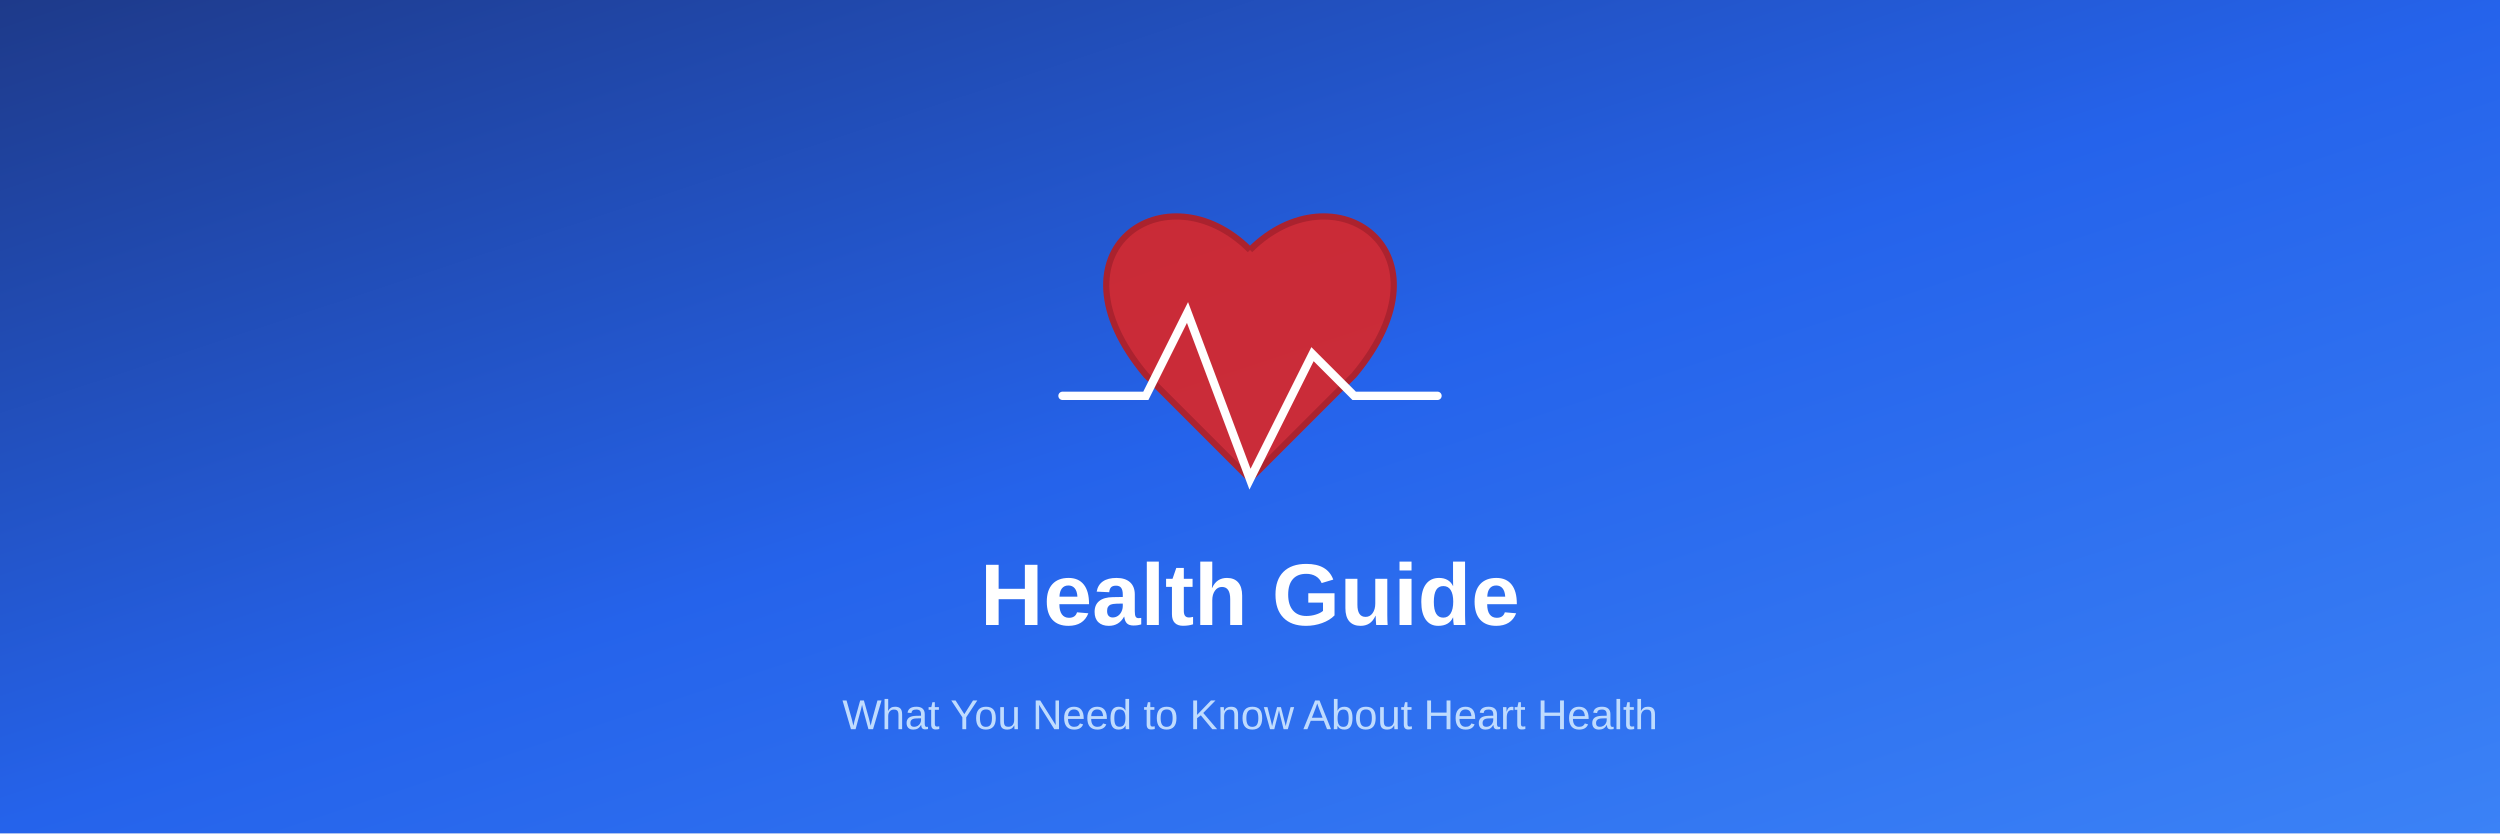
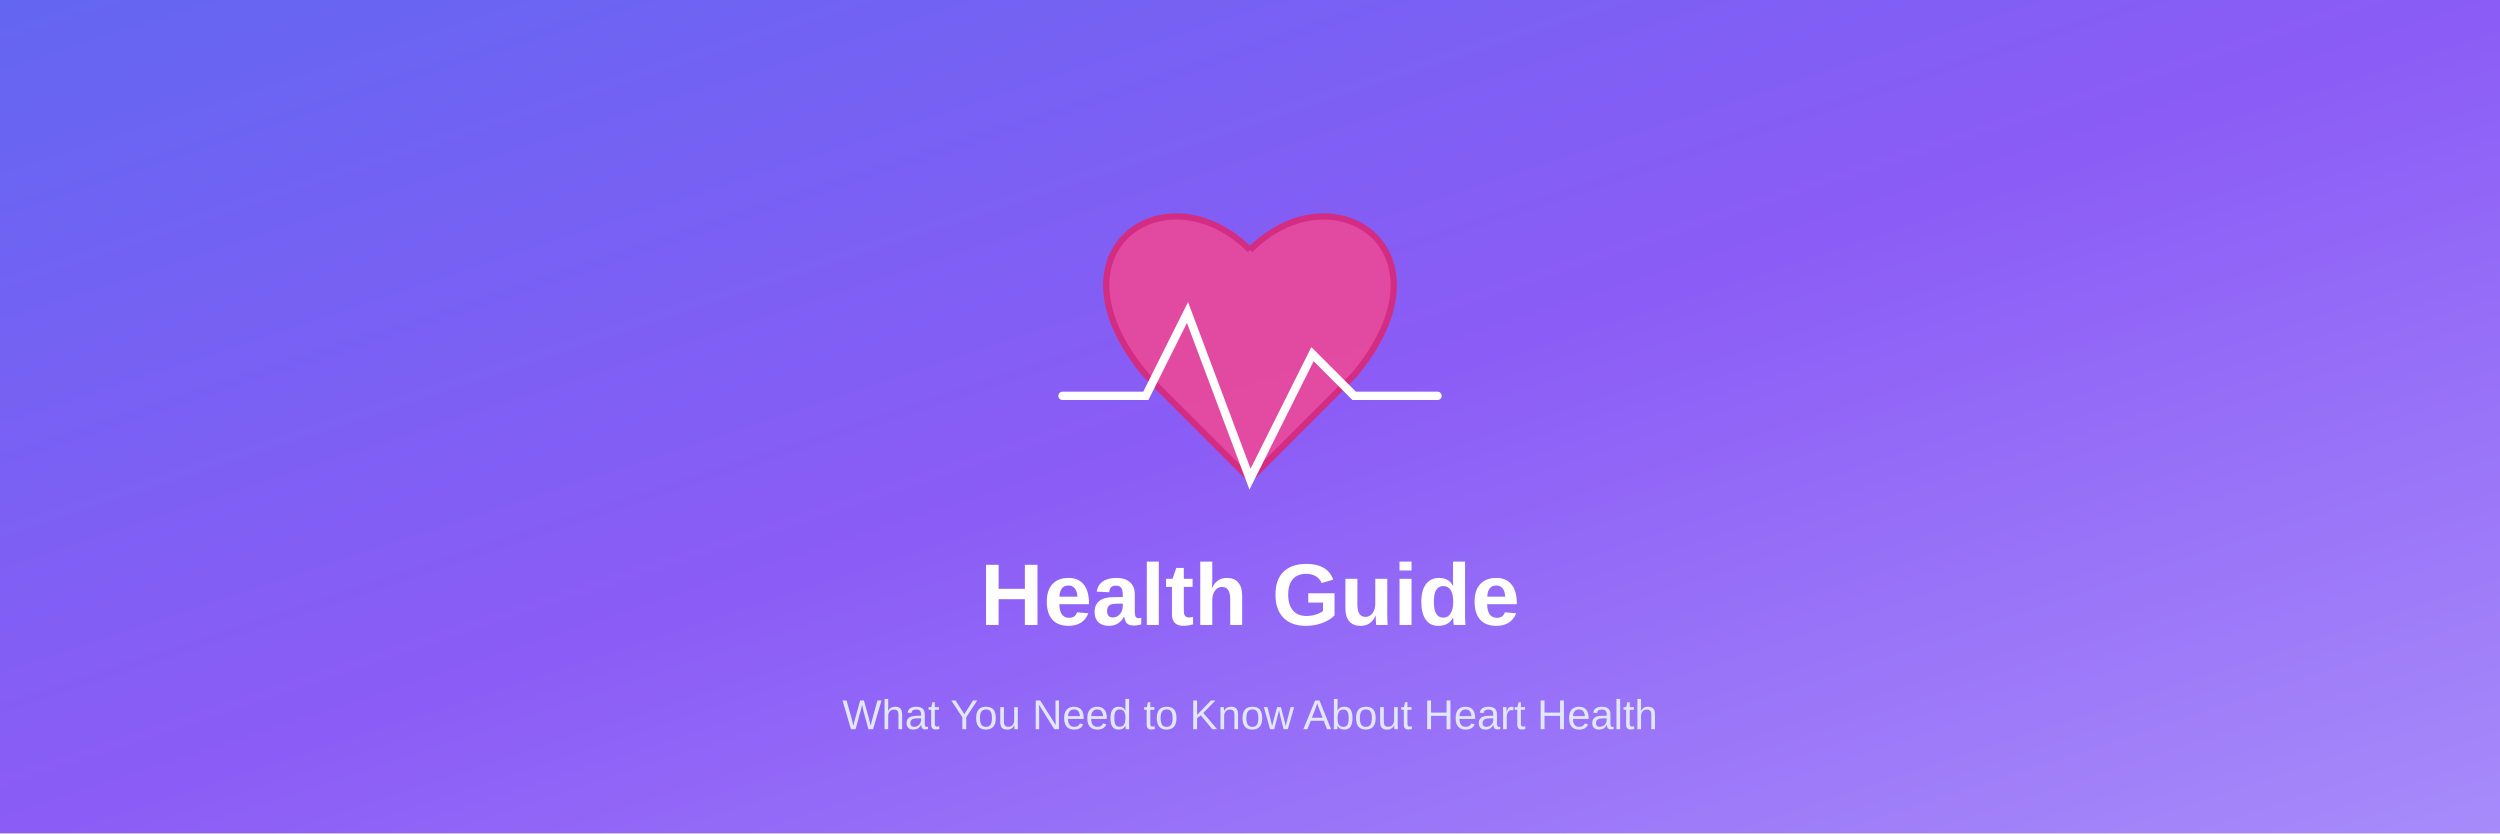
<svg xmlns="http://www.w3.org/2000/svg" viewBox="0 0 1200 400" width="1200" height="400">
  <defs>
    <linearGradient id="blogBgEn" x1="0%" y1="0%" x2="100%" y2="100%">
-       <stop offset="0%" style="stop-color:#1E3A8A;stop-opacity:1" />
-       <stop offset="50%" style="stop-color:#2563EB;stop-opacity:1" />
-       <stop offset="100%" style="stop-color:#3B82F6;stop-opacity:1" />
+       <stop offset="0%" style="stop-color:#6366F1;stop-opacity:1" />
+       <stop offset="50%" style="stop-color:#8B5CF6;stop-opacity:1" />
+       <stop offset="100%" style="stop-color:#A78BFA;stop-opacity:1" />
    </linearGradient>
  </defs>
  <rect width="1200" height="400" fill="url(#blogBgEn)" />
  <g transform="translate(500, 80)">
-     <path d="M100 40 C60 0, 0 40, 50 100 L100 150 L150 100 C200 40, 140 0, 100 40" fill="#DC2626" stroke="#B91C1C" stroke-width="3" opacity="0.9" />
+     <path d="M100 40 C60 0, 0 40, 50 100 L100 150 L150 100 C200 40, 140 0, 100 40" fill="#EC4899" stroke="#DB2777" stroke-width="3" opacity="0.9" />
    <path d="M10 110 L50 110 L70 70 L100 150 L130 90 L150 110 L190 110" fill="none" stroke="#FFFFFF" stroke-width="4" stroke-linecap="round" />
  </g>
  <text x="600" y="300" font-family="Arial, sans-serif" font-size="42" font-weight="bold" fill="#FFFFFF" text-anchor="middle">
    Health Guide
  </text>
-   <text x="600" y="350" font-family="Arial, sans-serif" font-size="20" fill="#BFDBFE" text-anchor="middle">
+   <text x="600" y="350" font-family="Arial, sans-serif" font-size="20" fill="#E0E7FF" text-anchor="middle">
    What You Need to Know About Heart Health
  </text>
</svg>
